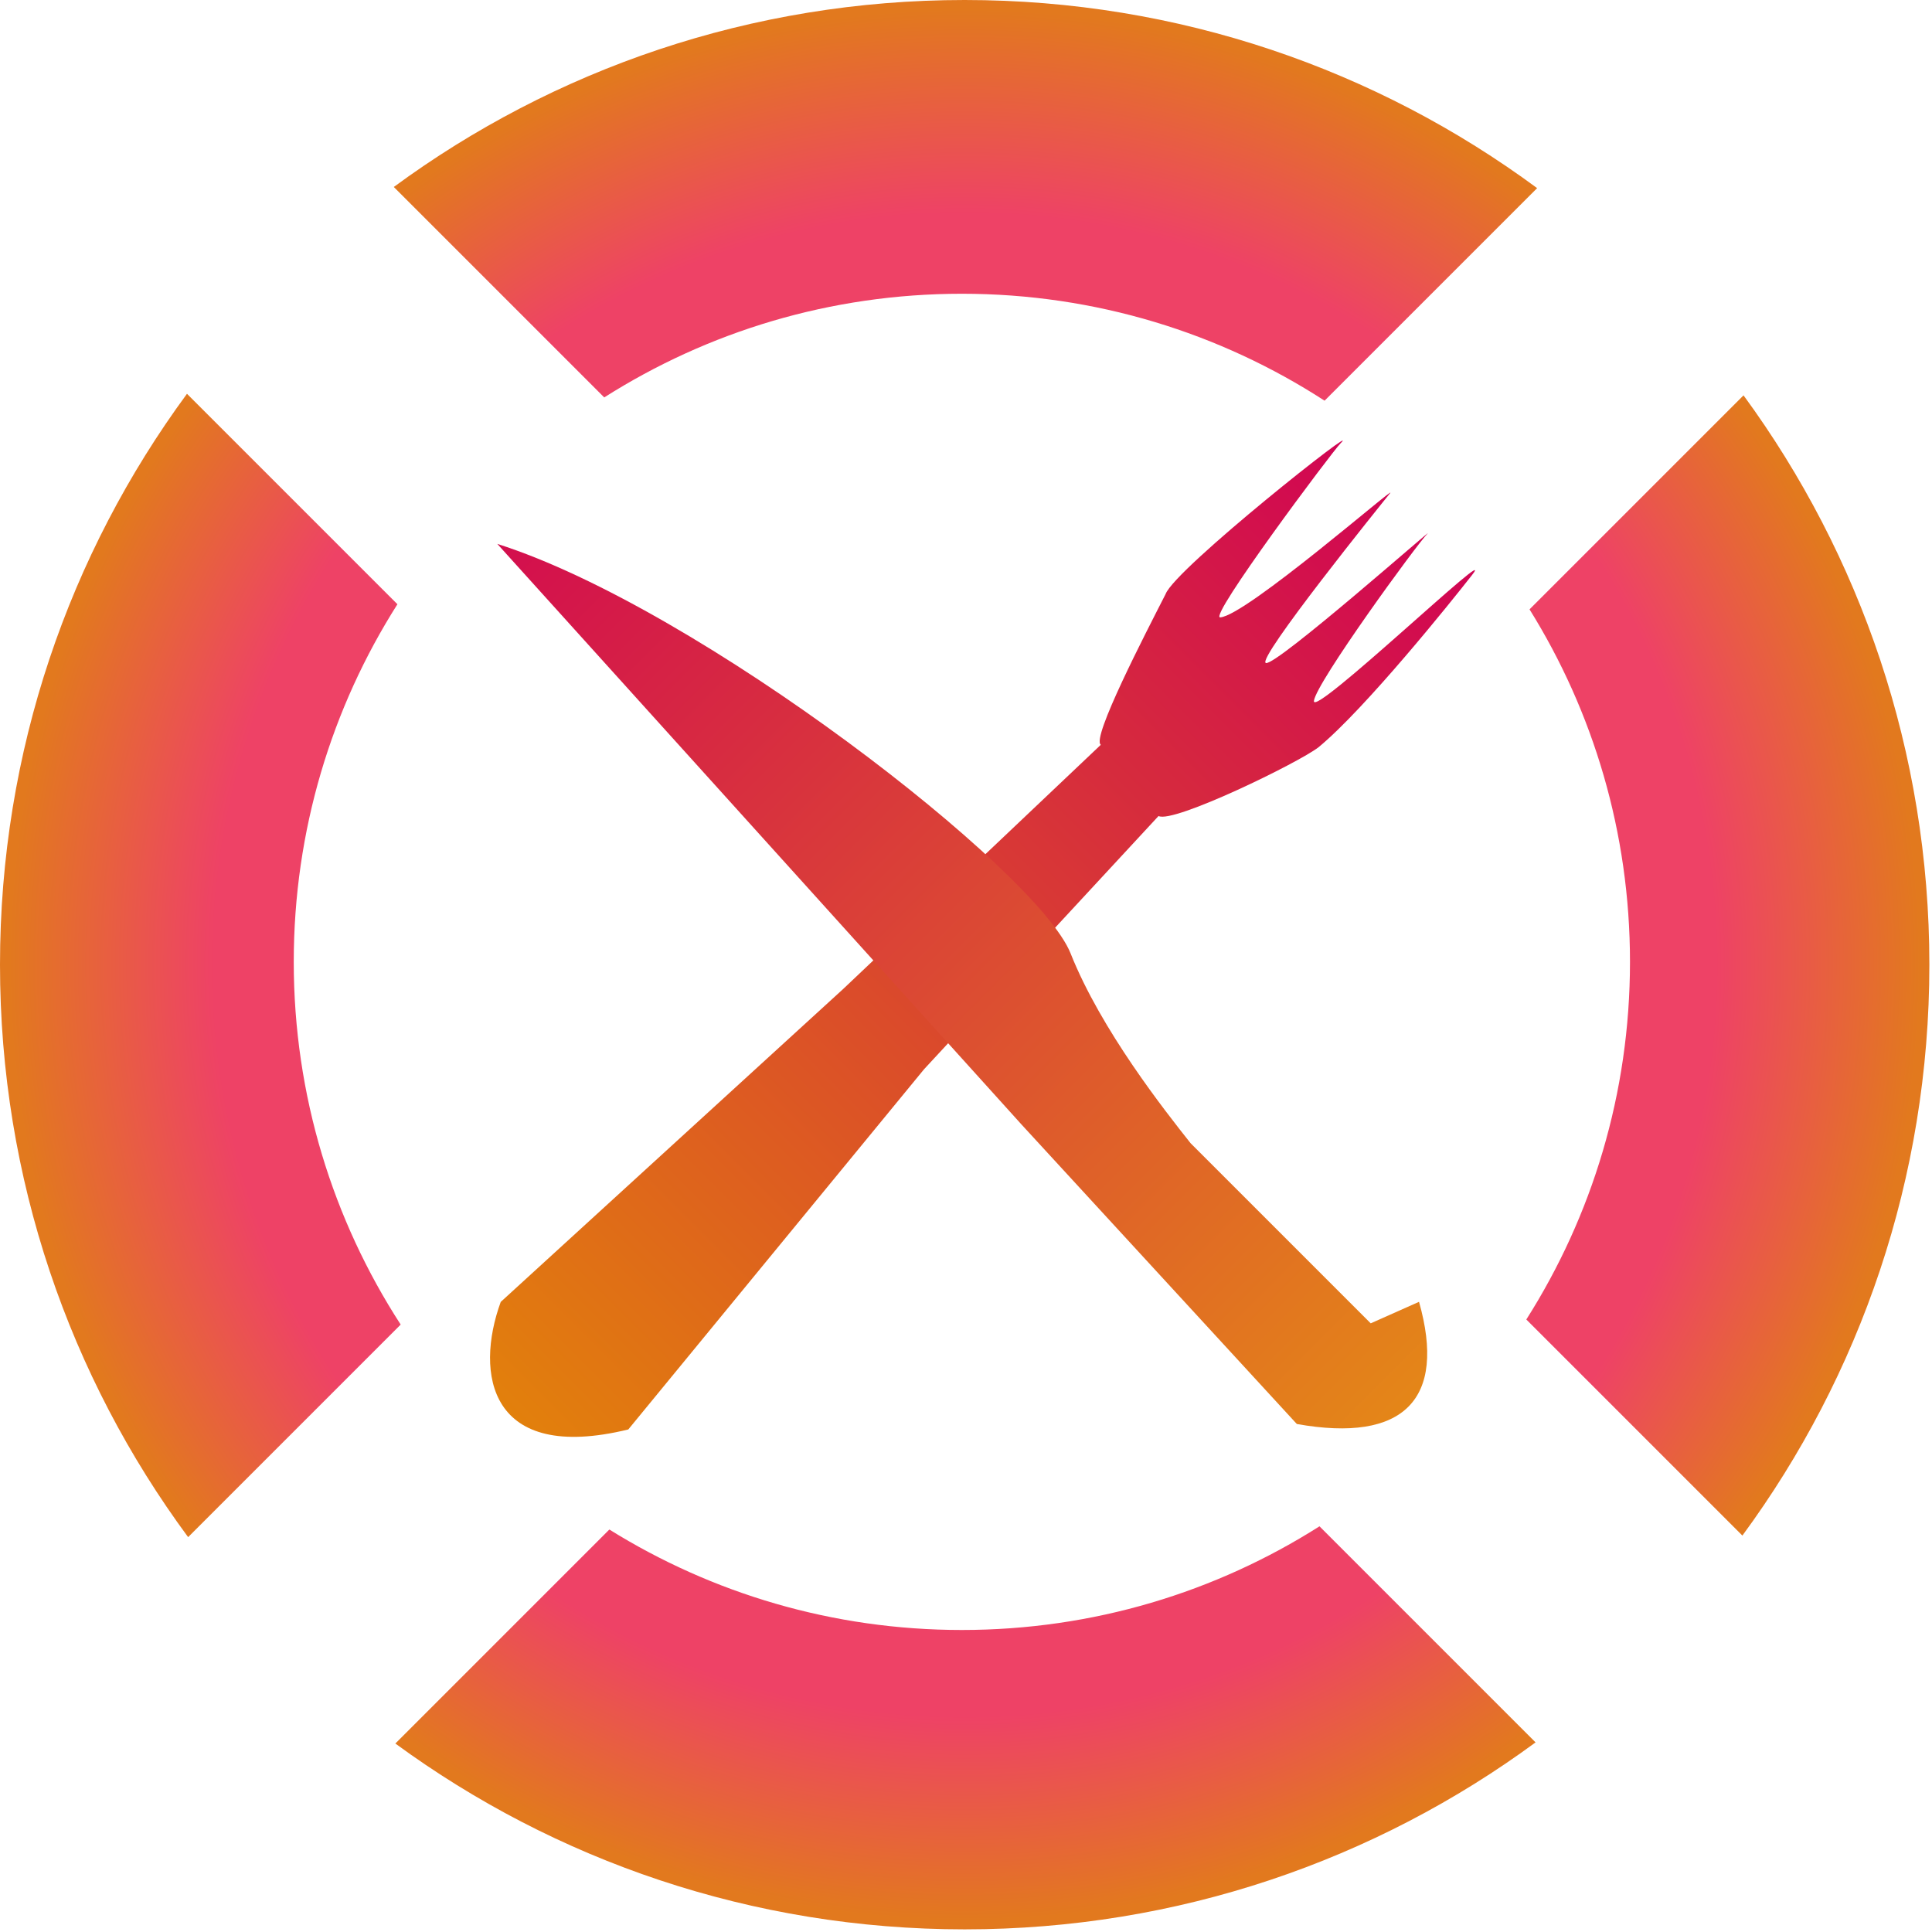
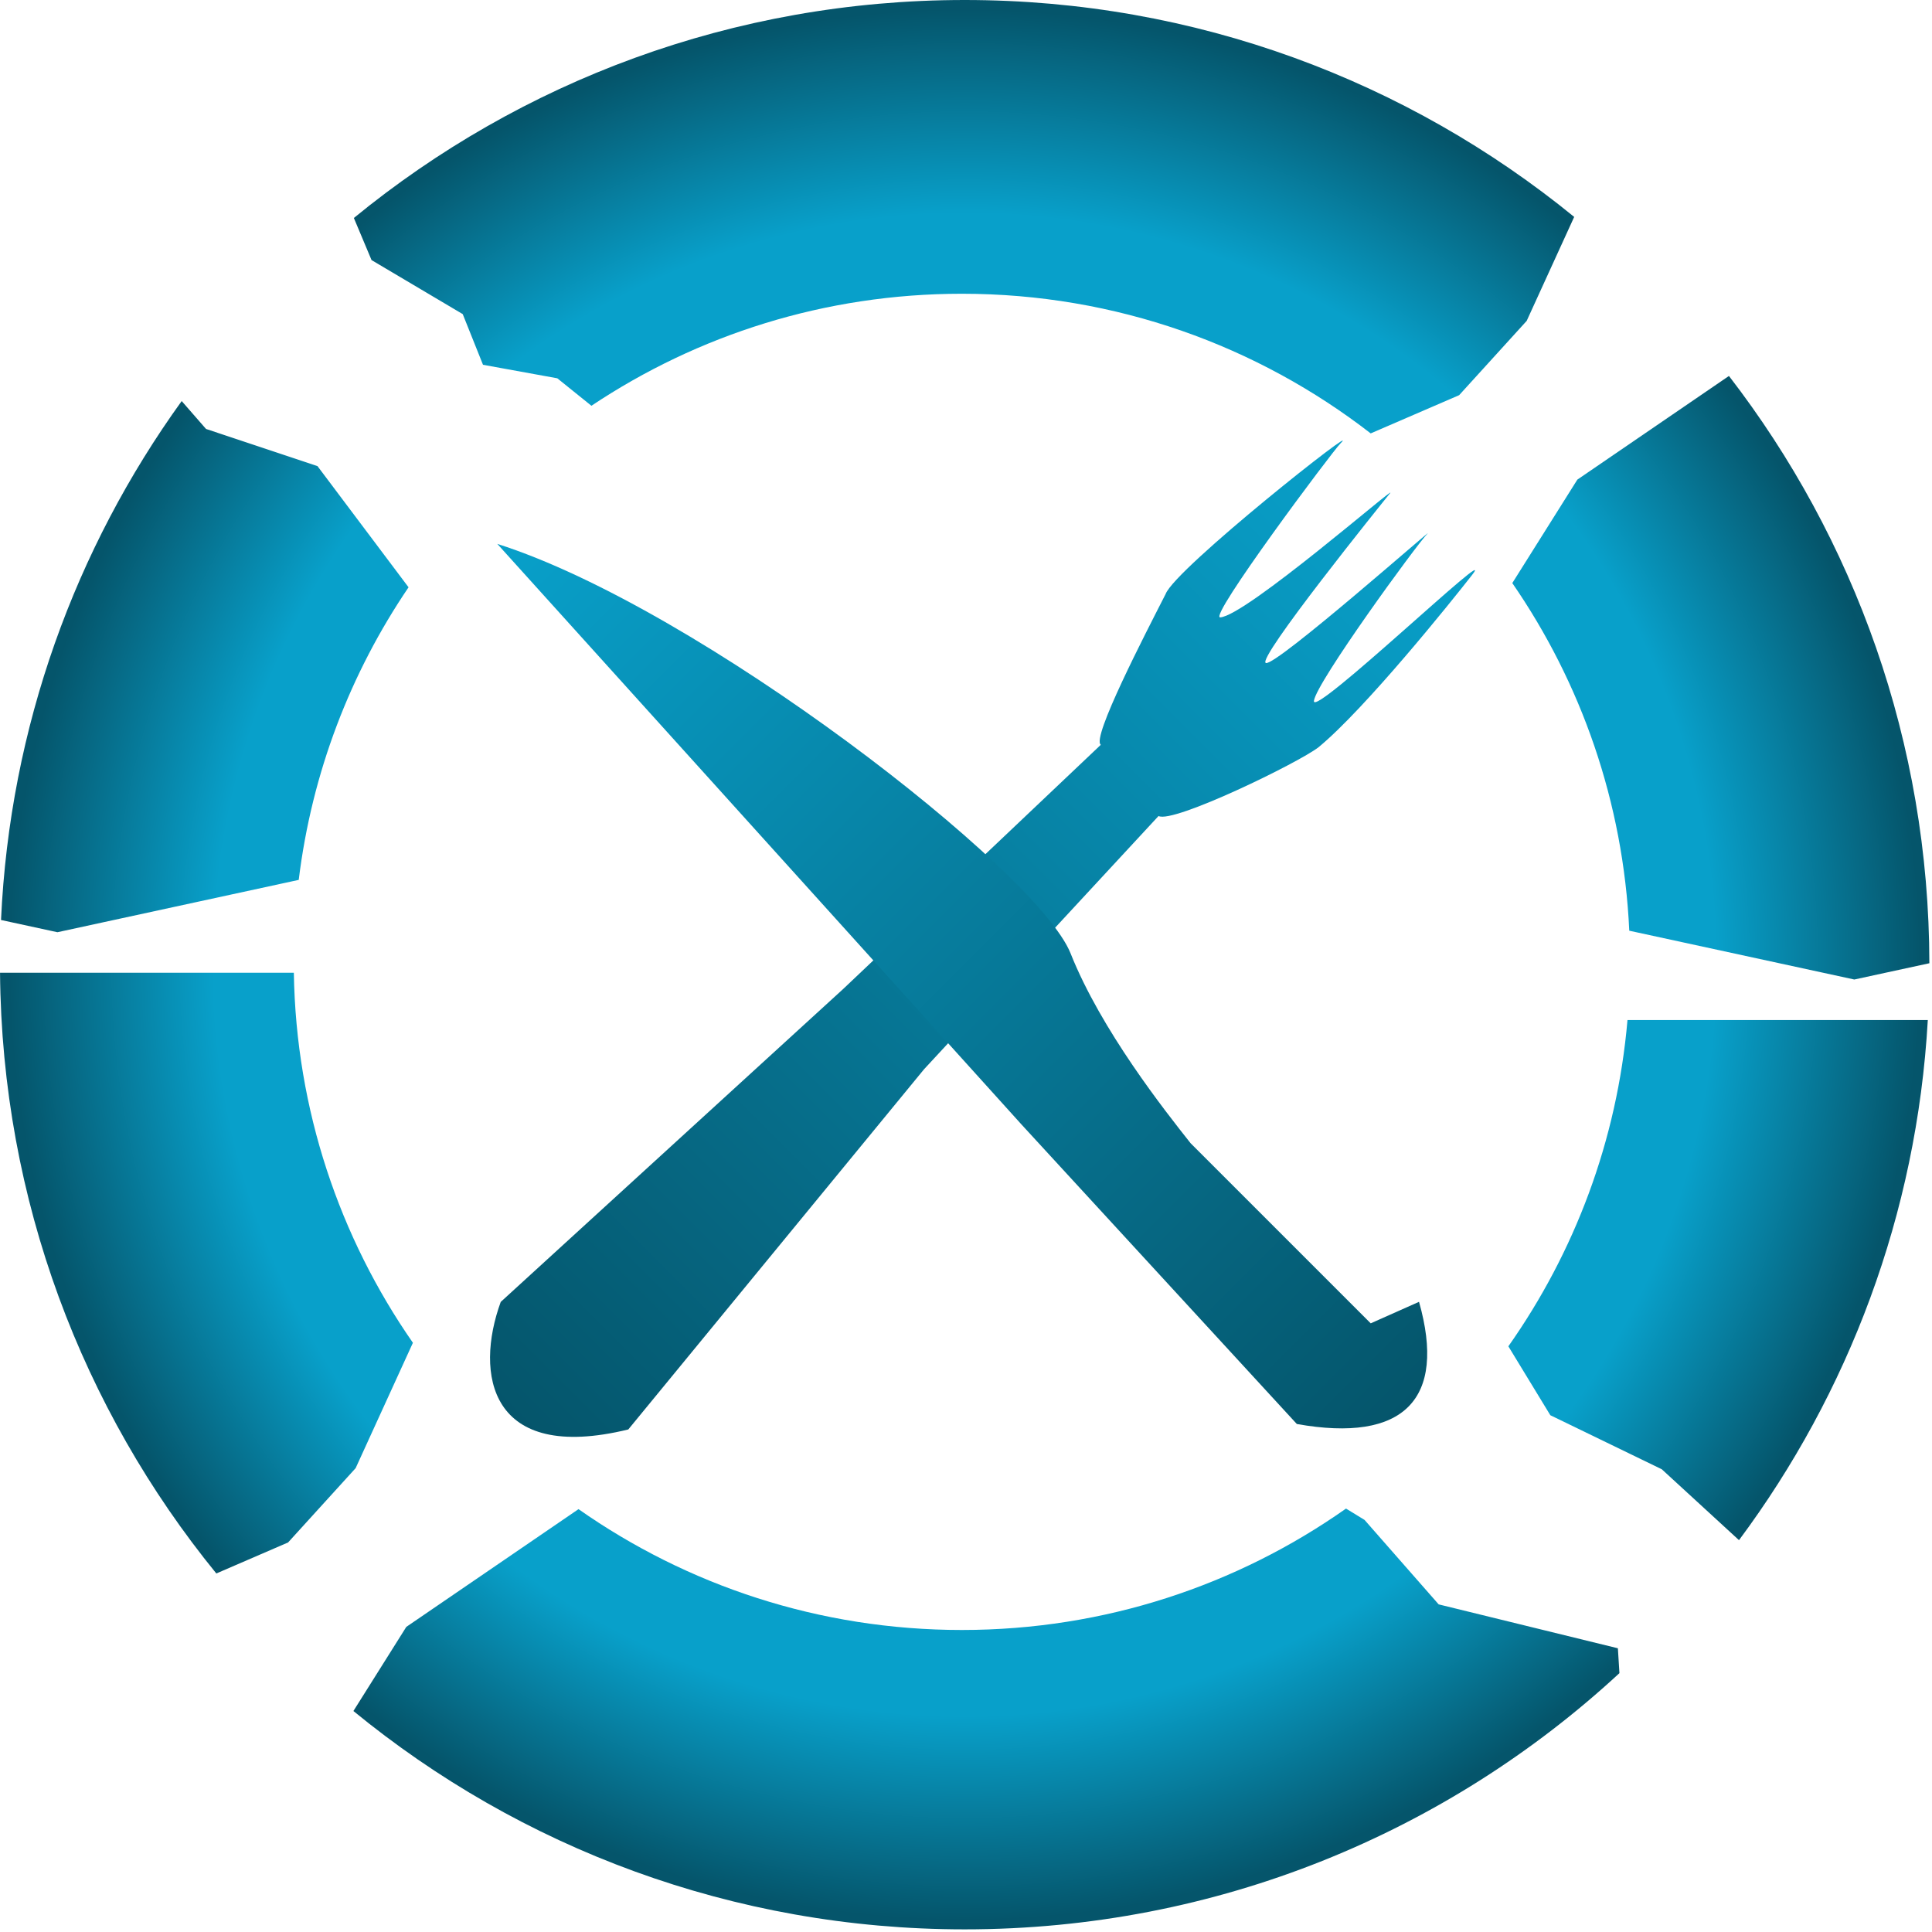
<svg xmlns="http://www.w3.org/2000/svg" width="286" height="286" viewBox="0 0 286 286" fill="none">
-   <path fill-rule="evenodd" clip-rule="evenodd" d="M0 142.805C0 111.181 10.279 81.958 27.679 58.294L58.832 89.447C49.113 104.755 43.485 122.914 43.485 142.389C43.485 162.182 49.3 180.618 59.314 196.081L27.849 227.546C10.346 203.842 0 174.532 0 142.805ZM58.525 258.1L90.204 226.421C105.352 235.847 123.234 241.292 142.389 241.292C161.863 241.292 180.023 235.664 195.33 225.945L227.315 257.931C203.652 275.33 174.429 285.61 142.805 285.61C111.283 285.61 82.147 275.397 58.525 258.1ZM257.931 227.316C275.33 203.652 285.61 174.429 285.61 142.805C285.61 111.283 275.397 82.147 258.1 58.525L226.421 90.204C235.847 105.352 241.292 123.234 241.292 142.389C241.292 161.863 235.664 180.023 225.945 195.33L257.931 227.316ZM227.546 27.849C203.842 10.346 174.532 0 142.805 0C111.181 0 81.957 10.279 58.294 27.679L89.447 58.832C104.755 49.114 122.914 43.485 142.389 43.485C162.182 43.485 180.618 49.3 196.081 59.314L227.546 27.849Z" fill="url(#paint0_radial)" />
+   <path fill-rule="evenodd" clip-rule="evenodd" d="M0.151 136.189C1.455 107.582 11.176 81.17 26.896 59.37L30.5 63.5L47 69L60.479 86.939C51.897 99.591 46.169 114.338 44.222 130.253L8.5 138L0.151 136.189ZM0.005 144C0.281 177.708 12.236 208.633 32.022 232.926L42.646 228.335L52.646 217.335L61.124 198.777C50.289 183.192 43.823 164.342 43.498 144H0.005ZM52.317 253.287C76.951 273.487 108.462 285.61 142.805 285.61C180.216 285.61 214.267 271.224 239.729 247.682L239.5 244L212.969 237.5L202 225L199.255 223.319C183.169 234.643 163.555 241.292 142.389 241.292C121.273 241.292 101.704 234.675 85.64 223.402L60.146 240.835L52.317 253.287ZM229.5 209.5L223.288 199.299C233.077 185.409 239.38 168.885 240.922 151H285.379C283.751 179.769 273.607 206.26 257.429 227.994L246 217.5L229.5 209.5ZM274.5 145L241.186 137.775C240.311 118.718 234.043 101.067 223.871 86.315L233.5 71L255.942 55.654C274.504 79.715 285.562 109.863 285.61 142.591L274.5 145ZM233.032 32.109C208.436 12.037 177.026 0 142.805 0C108.493 0 77.007 12.101 52.383 32.268L55 38.5L68.5 46.5L71.5 54L82.5 56L87.55 60.068C103.244 49.592 122.103 43.485 142.389 43.485C165.186 43.485 186.182 51.198 202.909 64.157L216 58.5L226 47.5L233.032 32.109Z" fill="url(#paint0_radial)" />
  <path d="M93.007 211.608C72.403 216.629 70.247 203.362 74.125 192.726L124.86 146.363L162.959 110.252C161.517 109.309 169.574 93.779 172.547 87.944C173.929 84.184 202.186 61.89 198.432 65.644C197.181 66.895 178.799 91.494 180.635 91.391C184.426 91.177 207 71.5 205.786 72.998C204.552 74.52 185.899 97.655 187.393 98.148C188.887 98.642 212.869 77.442 211.3 79.012C209.777 80.534 194.813 101.064 194.504 103.758C194.195 106.452 222.141 79.706 217.91 85.122C214.787 89.121 202.13 104.877 195.205 110.602C192.285 112.887 173.659 121.952 171.502 120.797L136.786 158.289L93.007 211.608Z" fill="url(#paint1_linear)" />
  <path d="M191.975 210.8C207.841 213.627 214.153 207.139 210.062 192.713L202.911 195.897L176.239 169.225L176.23 169.213C172.484 164.481 162.996 152.491 158.482 141.132C153.634 128.935 103.5 90 73.615 80.514L151.221 166.468L191.975 210.8Z" fill="url(#paint2_linear)" />
  <defs>
-     <radialGradient id="paint0_radial" cx="0" cy="0" r="1" gradientUnits="userSpaceOnUse" gradientTransform="translate(142.805 142.805) rotate(90) scale(142.805)">
-       <stop offset="0.786" stop-color="#EE4266" />
-       <stop offset="1" stop-color="#E2791E" />
+     <radialGradient id="paint0_radial" cx="0" cy="0" r="1" gradientUnits="userSpaceOnUse" gradientTransform="translate(142.807 142.805) rotate(90) scale(142.805 142.802)">
+       <stop offset="0.786" stop-color="#08A0CA" />
+       <stop offset="1" stop-color="#05556B" />
    </radialGradient>
    <linearGradient id="paint1_linear" x1="208.468" y1="74.537" x2="74.537" y2="208.468" gradientUnits="userSpaceOnUse">
-       <stop stop-color="#D10553" />
-       <stop offset="1" stop-color="#E2800C" />
+       <stop stop-color="#08A0CA" />
+       <stop offset="1" stop-color="#05556B" />
    </linearGradient>
    <linearGradient id="paint2_linear" x1="76.773" y1="77.357" x2="208.072" y2="208.656" gradientUnits="userSpaceOnUse">
-       <stop stop-color="#D30E4E" />
-       <stop offset="1" stop-color="#E48618" />
+       <stop stop-color="#08A0CA" />
+       <stop offset="1" stop-color="#05556B" />
    </linearGradient>
  </defs>
</svg>
